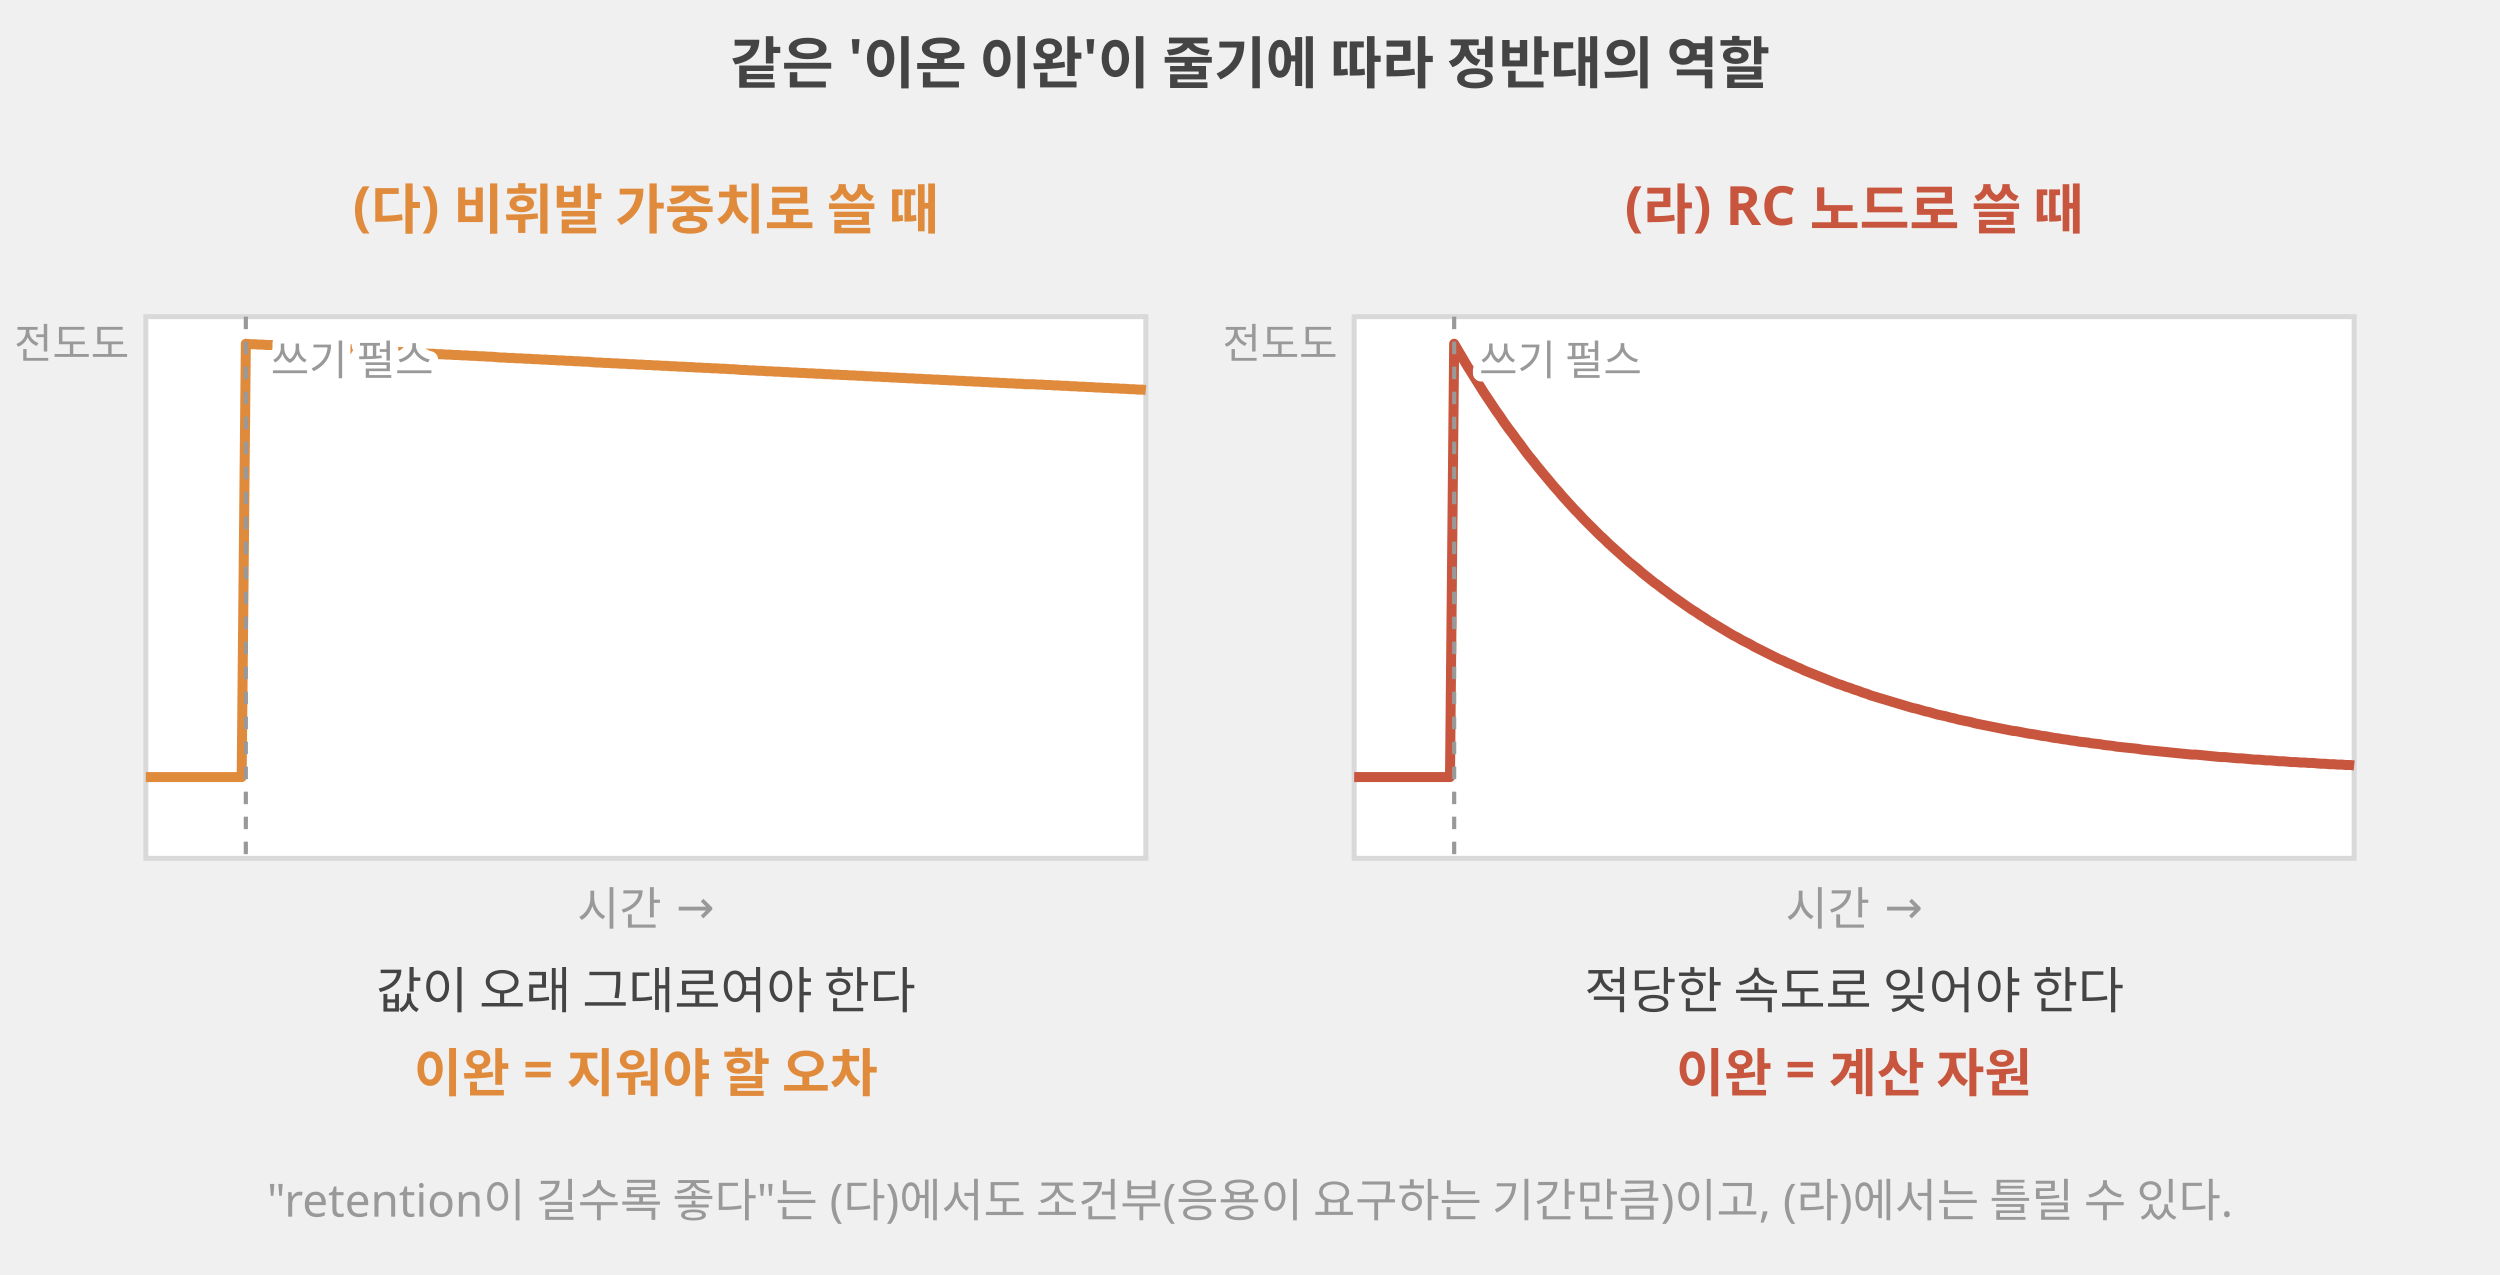
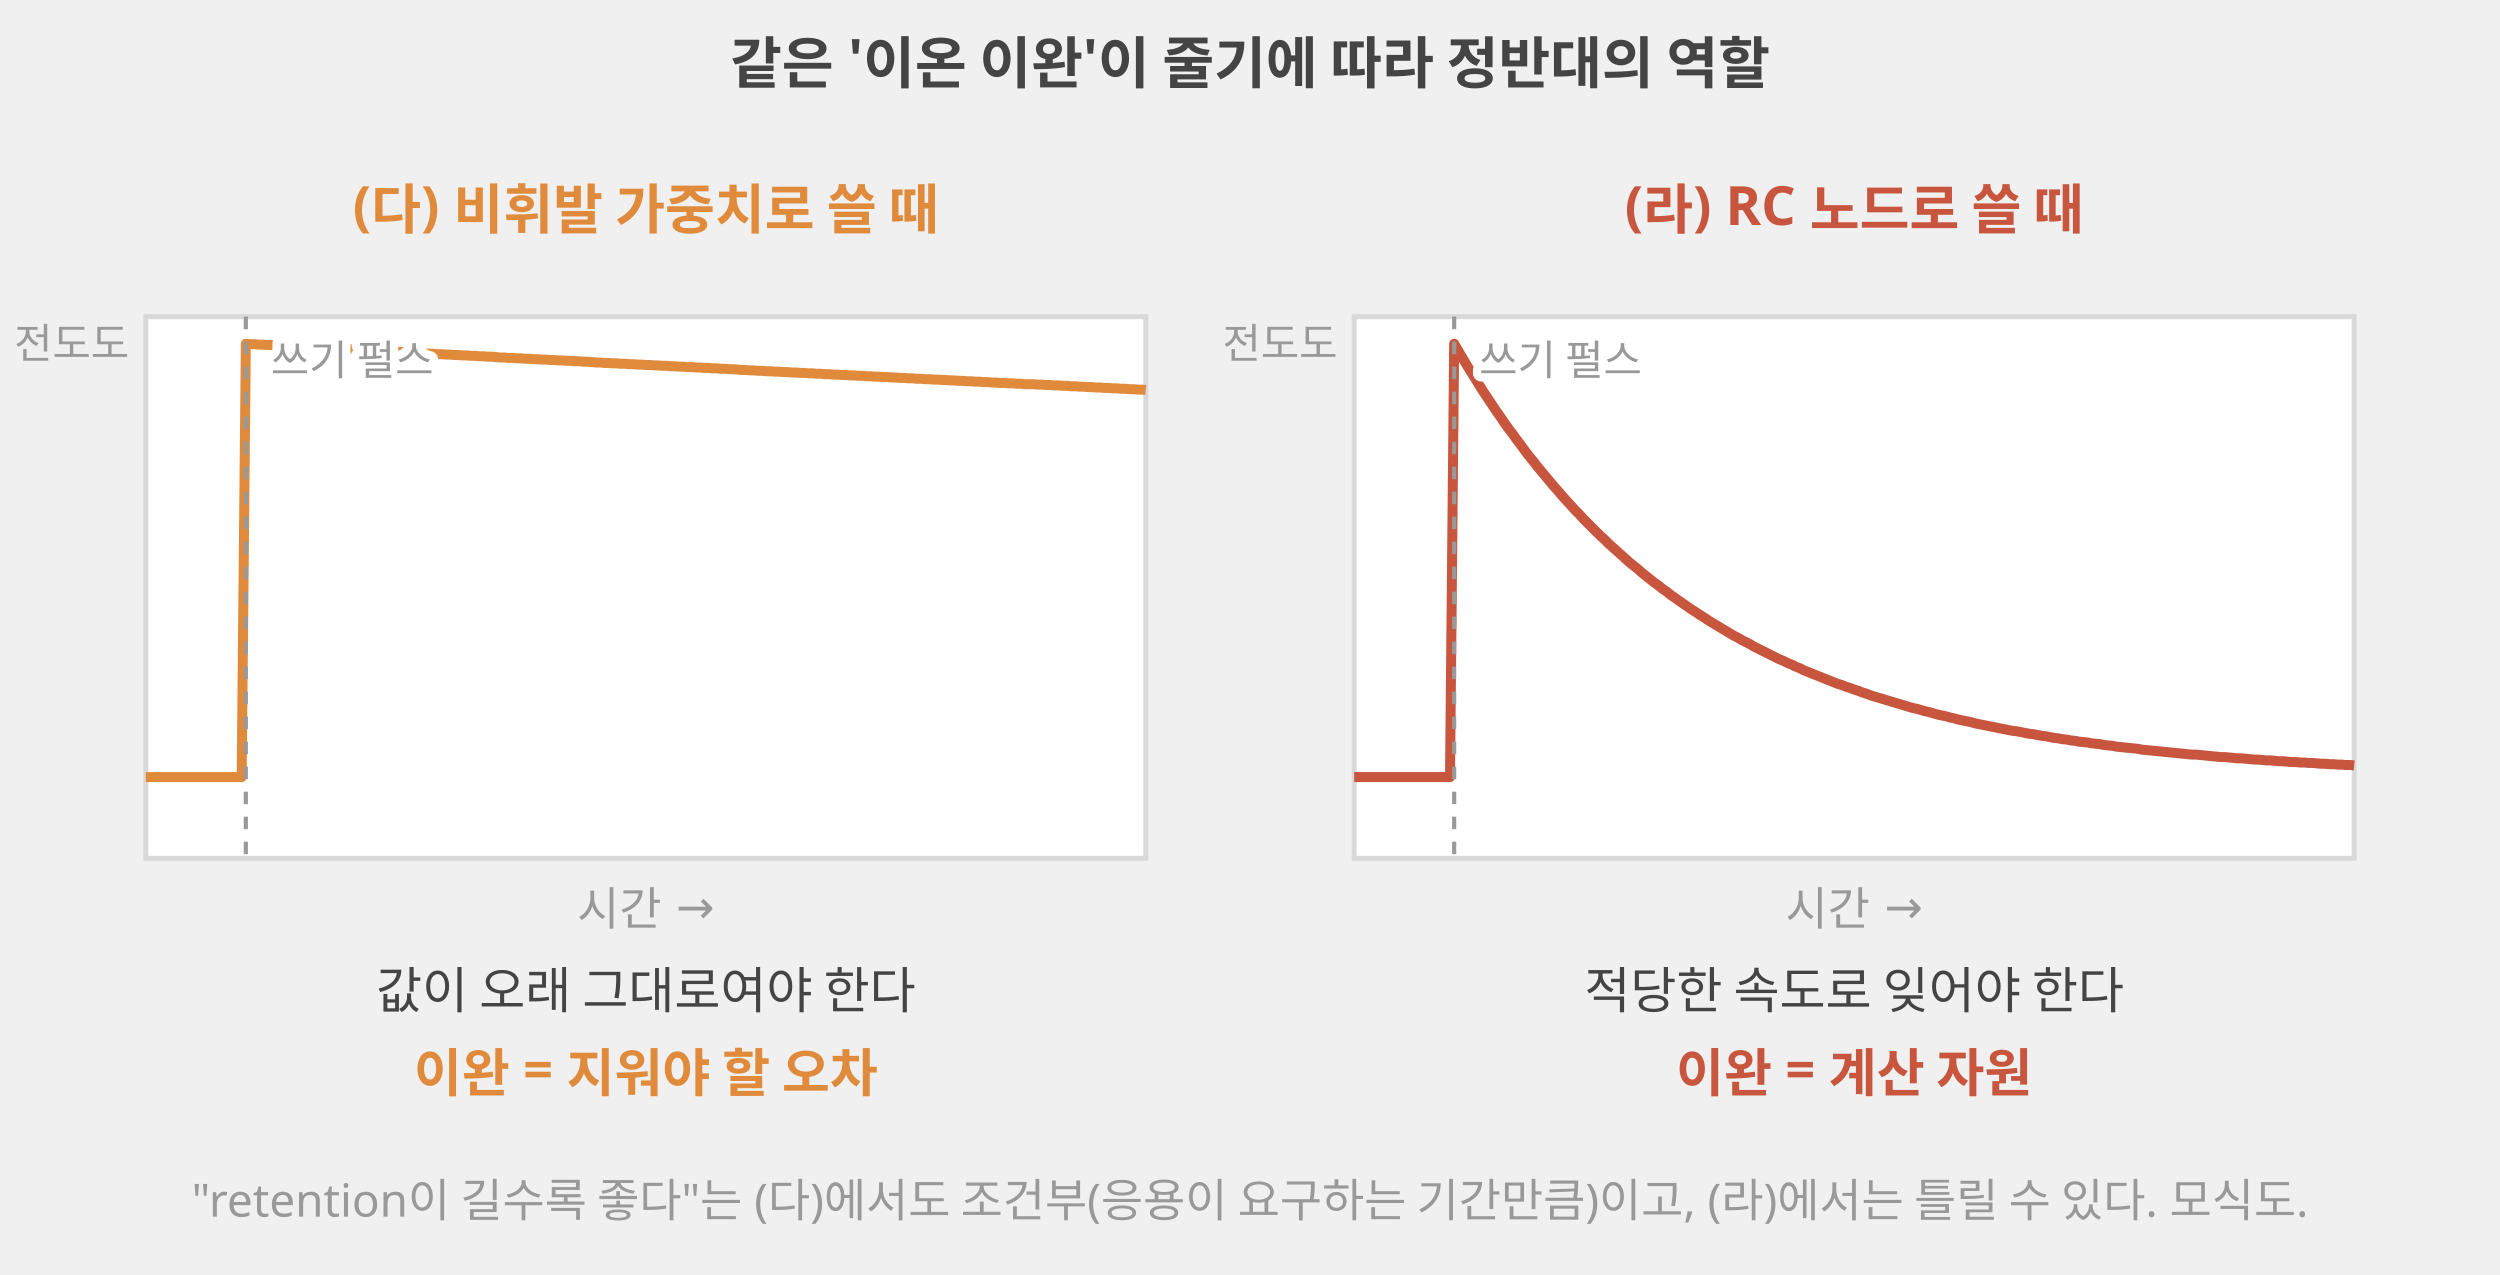
<svg xmlns="http://www.w3.org/2000/svg" viewBox="0 0 600 306" width="100%" font-family="Noto Sans KR, Malgun Gothic, sans-serif" font-size="13" fill="#444">
  <defs>
    <marker id="arr" viewBox="0 0 10 10" refX="9" refY="5" markerWidth="7" markerHeight="7" orient="auto-start-reverse">
      <path d="M0,0 L10,5 L0,10 z" fill="#444" />
    </marker>
  </defs>
  <text x="300" y="20" font-size="13.5" fill="#444" text-anchor="middle" font-weight="bold">같은 '이온 이완'이 줄기에 따라 정반대의 역할</text>
  <text x="155" y="54" font-size="13" fill="#e08a3c" text-anchor="middle" font-weight="bold">(다) 비휘발 가중치로 쓸 때</text>
  <rect x="35" y="76" width="240" height="130" rx="0" fill="#fff" stroke="#d9d9d9" stroke-width="1.2" />
  <text x="155.0" y="222" font-size="11" fill="#999" text-anchor="middle" font-weight="normal">시간 →</text>
  <text x="31" y="86" font-size="10" fill="#999" text-anchor="end" font-weight="normal">전도도</text>
  <polyline points="35.0,186.5 36.0,186.5 37.0,186.5 38.0,186.5 39.0,186.5 40.0,186.5 41.0,186.5 42.0,186.5 43.0,186.5 44.0,186.5 45.0,186.5 46.0,186.5 47.0,186.5 48.0,186.5 49.0,186.5 50.0,186.5 51.0,186.5 52.0,186.5 53.0,186.5 54.0,186.5 55.0,186.5 56.0,186.5 57.0,186.5 58.0,186.5 59.0,82.5 60.0,82.6 61.0,82.6 62.0,82.7 63.0,82.7 64.0,82.8 65.0,82.8 66.0,82.9 67.0,82.9 68.0,83.0 69.0,83.0 70.0,83.1 71.0,83.1 72.0,83.2 73.0,83.3 74.0,83.3 75.0,83.4 76.0,83.4 77.0,83.5 78.0,83.5 79.0,83.6 80.0,83.6 81.0,83.7 82.0,83.7 83.0,83.8 84.0,83.8 85.0,83.9 86.0,84.0 87.0,84.0 88.0,84.1 89.0,84.1 90.0,84.2 91.0,84.2 92.0,84.3 93.0,84.3 94.0,84.4 95.0,84.4 96.0,84.5 97.0,84.5 98.0,84.6 99.0,84.6 100.0,84.7 101.0,84.8 102.0,84.8 103.0,84.9 104.0,84.9 105.0,85.0 106.0,85.0 107.0,85.1 108.0,85.1 109.0,85.2 110.0,85.2 111.0,85.3 112.0,85.3 113.0,85.4 114.0,85.4 115.0,85.5 116.0,85.5 117.0,85.6 118.0,85.6 119.0,85.7 120.0,85.8 121.0,85.8 122.0,85.9 123.0,85.9 124.0,86.0 125.0,86.0 126.0,86.1 127.0,86.1 128.0,86.2 129.0,86.2 130.0,86.3 131.0,86.3 132.0,86.4 133.0,86.4 134.0,86.5 135.0,86.5 136.0,86.6 137.0,86.6 138.0,86.7 139.0,86.7 140.0,86.8 141.0,86.8 142.0,86.9 143.0,87.0 144.0,87.0 145.0,87.1 146.0,87.1 147.0,87.2 148.0,87.2 149.0,87.3 150.0,87.3 151.0,87.4 152.0,87.4 153.0,87.5 154.0,87.5 155.0,87.6 156.0,87.6 157.0,87.7 158.0,87.7 159.0,87.8 160.0,87.8 161.0,87.9 162.0,87.9 163.0,88.0 164.0,88.0 165.0,88.1 166.0,88.1 167.0,88.2 168.0,88.2 169.0,88.3 170.0,88.3 171.0,88.4 172.0,88.4 173.0,88.5 174.0,88.5 175.0,88.6 176.0,88.6 177.0,88.7 178.0,88.8 179.0,88.8 180.0,88.9 181.0,88.9 182.0,89.0 183.0,89.0 184.0,89.1 185.0,89.1 186.0,89.2 187.0,89.2 188.0,89.3 189.0,89.3 190.0,89.4 191.0,89.4 192.0,89.5 193.0,89.5 194.0,89.6 195.0,89.6 196.0,89.7 197.0,89.7 198.0,89.8 199.0,89.8 200.0,89.9 201.0,89.9 202.0,90.0 203.0,90.0 204.0,90.1 205.0,90.1 206.0,90.2 207.0,90.2 208.0,90.3 209.0,90.3 210.0,90.4 211.0,90.4 212.0,90.5 213.0,90.5 214.0,90.6 215.0,90.6 216.0,90.7 217.0,90.7 218.0,90.8 219.0,90.8 220.0,90.9 221.0,90.9 222.0,91.0 223.0,91.0 224.0,91.1 225.0,91.1 226.0,91.2 227.0,91.2 228.0,91.3 229.0,91.3 230.0,91.4 231.0,91.4 232.0,91.5 233.0,91.5 234.0,91.6 235.0,91.6 236.0,91.7 237.0,91.7 238.0,91.8 239.0,91.8 240.0,91.9 241.0,91.9 242.0,92.0 243.0,92.0 244.0,92.1 245.0,92.1 246.0,92.2 247.0,92.2 248.0,92.2 249.0,92.3 250.0,92.3 251.0,92.4 252.0,92.4 253.0,92.5 254.0,92.5 255.0,92.6 256.0,92.6 257.0,92.7 258.0,92.7 259.0,92.8 260.0,92.8 261.0,92.9 262.0,92.9 263.0,93.0 264.0,93.0 265.0,93.1 266.0,93.1 267.0,93.2 268.0,93.2 269.0,93.3 270.0,93.3 271.0,93.4 272.0,93.4 273.0,93.5 274.0,93.5 275.0,93.6" fill="none" stroke="#e08a3c" stroke-width="2.4" stroke-linejoin="round" />
  <line x1="59.0" y1="76" x2="59.0" y2="206" stroke="#999" stroke-width="1" stroke-dasharray="3 3" />
  <text x="65.0" y="90" font-size="10" fill="#999" text-anchor="start" font-weight="normal" stroke="#fff" stroke-width="4" paint-order="stroke" stroke-linejoin="round">쓰기 펄스</text>
  <text x="155" y="242" font-size="12" fill="#444" text-anchor="middle" font-weight="normal">값이 오래 그대로여야 한다</text>
  <text x="155" y="262" font-size="12.5" fill="#e08a3c" text-anchor="middle" font-weight="bold">이완 = 지워야 할 오차</text>
  <text x="445" y="54" font-size="13" fill="#c8553d" text-anchor="middle" font-weight="bold">(라) RC 노드로 쓸 때</text>
  <rect x="325" y="76" width="240" height="130" rx="0" fill="#fff" stroke="#d9d9d9" stroke-width="1.2" />
  <text x="445.0" y="222" font-size="11" fill="#999" text-anchor="middle" font-weight="normal">시간 →</text>
  <text x="321" y="86" font-size="10" fill="#999" text-anchor="end" font-weight="normal">전도도</text>
  <polyline points="325.0,186.5 326.0,186.5 327.0,186.5 328.0,186.5 329.0,186.5 330.0,186.5 331.0,186.5 332.0,186.5 333.0,186.5 334.0,186.5 335.0,186.5 336.0,186.5 337.0,186.5 338.0,186.5 339.0,186.5 340.0,186.5 341.0,186.5 342.0,186.5 343.0,186.5 344.0,186.5 345.0,186.5 346.0,186.5 347.0,186.5 348.0,186.5 349.0,82.5 350.0,84.2 351.0,85.9 352.0,87.6 353.0,89.2 354.0,90.8 355.0,92.4 356.0,94.0 357.0,95.5 358.0,97.0 359.0,98.5 360.0,99.9 361.0,101.4 362.0,102.8 363.0,104.1 364.0,105.5 365.0,106.8 366.0,108.2 367.0,109.5 368.0,110.7 369.0,112.0 370.0,113.2 371.0,114.4 372.0,115.6 373.0,116.8 374.0,117.9 375.0,119.1 376.0,120.2 377.0,121.3 378.0,122.4 379.0,123.4 380.0,124.5 381.0,125.5 382.0,126.5 383.0,127.5 384.0,128.5 385.0,129.4 386.0,130.4 387.0,131.3 388.0,132.2 389.0,133.1 390.0,134.0 391.0,134.9 392.0,135.7 393.0,136.5 394.0,137.4 395.0,138.2 396.0,139.0 397.0,139.8 398.0,140.5 399.0,141.3 400.0,142.0 401.0,142.8 402.0,143.5 403.0,144.2 404.0,144.9 405.0,145.6 406.0,146.3 407.0,146.9 408.0,147.6 409.0,148.2 410.0,148.9 411.0,149.5 412.0,150.1 413.0,150.7 414.0,151.3 415.0,151.9 416.0,152.5 417.0,153.0 418.0,153.6 419.0,154.1 420.0,154.6 421.0,155.2 422.0,155.7 423.0,156.2 424.0,156.7 425.0,157.2 426.0,157.7 427.0,158.2 428.0,158.6 429.0,159.1 430.0,159.5 431.0,160.0 432.0,160.4 433.0,160.9 434.0,161.3 435.0,161.7 436.0,162.1 437.0,162.5 438.0,162.9 439.0,163.3 440.0,163.7 441.0,164.1 442.0,164.4 443.0,164.8 444.0,165.1 445.0,165.5 446.0,165.8 447.0,166.2 448.0,166.5 449.0,166.9 450.0,167.2 451.0,167.5 452.0,167.8 453.0,168.1 454.0,168.4 455.0,168.7 456.0,169.0 457.0,169.3 458.0,169.6 459.0,169.9 460.0,170.1 461.0,170.4 462.0,170.7 463.0,170.9 464.0,171.2 465.0,171.5 466.0,171.7 467.0,171.9 468.0,172.2 469.0,172.4 470.0,172.7 471.0,172.9 472.0,173.1 473.0,173.3 474.0,173.6 475.0,173.8 476.0,174.0 477.0,174.2 478.0,174.4 479.0,174.6 480.0,174.8 481.0,175.0 482.0,175.2 483.0,175.4 484.0,175.5 485.0,175.7 486.0,175.9 487.0,176.1 488.0,176.2 489.0,176.4 490.0,176.6 491.0,176.7 492.0,176.9 493.0,177.1 494.0,177.2 495.0,177.4 496.0,177.5 497.0,177.7 498.0,177.8 499.0,178.0 500.0,178.1 501.0,178.2 502.0,178.4 503.0,178.5 504.0,178.6 505.0,178.8 506.0,178.9 507.0,179.0 508.0,179.2 509.0,179.3 510.0,179.4 511.0,179.5 512.0,179.6 513.0,179.7 514.0,179.9 515.0,180.0 516.0,180.1 517.0,180.2 518.0,180.3 519.0,180.4 520.0,180.5 521.0,180.6 522.0,180.7 523.0,180.8 524.0,180.9 525.0,181.0 526.0,181.1 527.0,181.1 528.0,181.2 529.0,181.3 530.0,181.4 531.0,181.5 532.0,181.6 533.0,181.7 534.0,181.7 535.0,181.8 536.0,181.9 537.0,182.0 538.0,182.0 539.0,182.1 540.0,182.2 541.0,182.3 542.0,182.3 543.0,182.4 544.0,182.5 545.0,182.5 546.0,182.6 547.0,182.7 548.0,182.7 549.0,182.8 550.0,182.9 551.0,182.9 552.0,183.0 553.0,183.0 554.0,183.1 555.0,183.1 556.0,183.2 557.0,183.3 558.0,183.3 559.0,183.4 560.0,183.4 561.0,183.5 562.0,183.5 563.0,183.6 564.0,183.6 565.0,183.7" fill="none" stroke="#c8553d" stroke-width="2.4" stroke-linejoin="round" />
  <line x1="349.0" y1="76" x2="349.0" y2="206" stroke="#999" stroke-width="1" stroke-dasharray="3 3" />
  <text x="355.0" y="90" font-size="10" fill="#999" text-anchor="start" font-weight="normal" stroke="#fff" stroke-width="4" paint-order="stroke" stroke-linejoin="round">쓰기 펄스</text>
  <text x="445" y="242" font-size="12" fill="#444" text-anchor="middle" font-weight="normal">적당한 속도로 잊어야 한다</text>
  <text x="445" y="262" font-size="12.5" fill="#c8553d" text-anchor="middle" font-weight="bold">이완 = 계산 자원</text>
-   <text x="300" y="292" font-size="11" fill="#999" text-anchor="middle" font-weight="normal">"retention이 길수록 좋다"는 (다)에서도 조건부(응용이 요구하는 기간만큼)이고, (라)에서는 틀릴 수 있다.</text>
+   <text x="300" y="292" font-size="11" fill="#999" text-anchor="middle" font-weight="normal">"retention이 길수록 좋다"는 (다)에서도 조건부(응용이 요구하는 기간만큼)이고, (라)에서는 틀릴 수 있다. 모식도.</text>
</svg>
